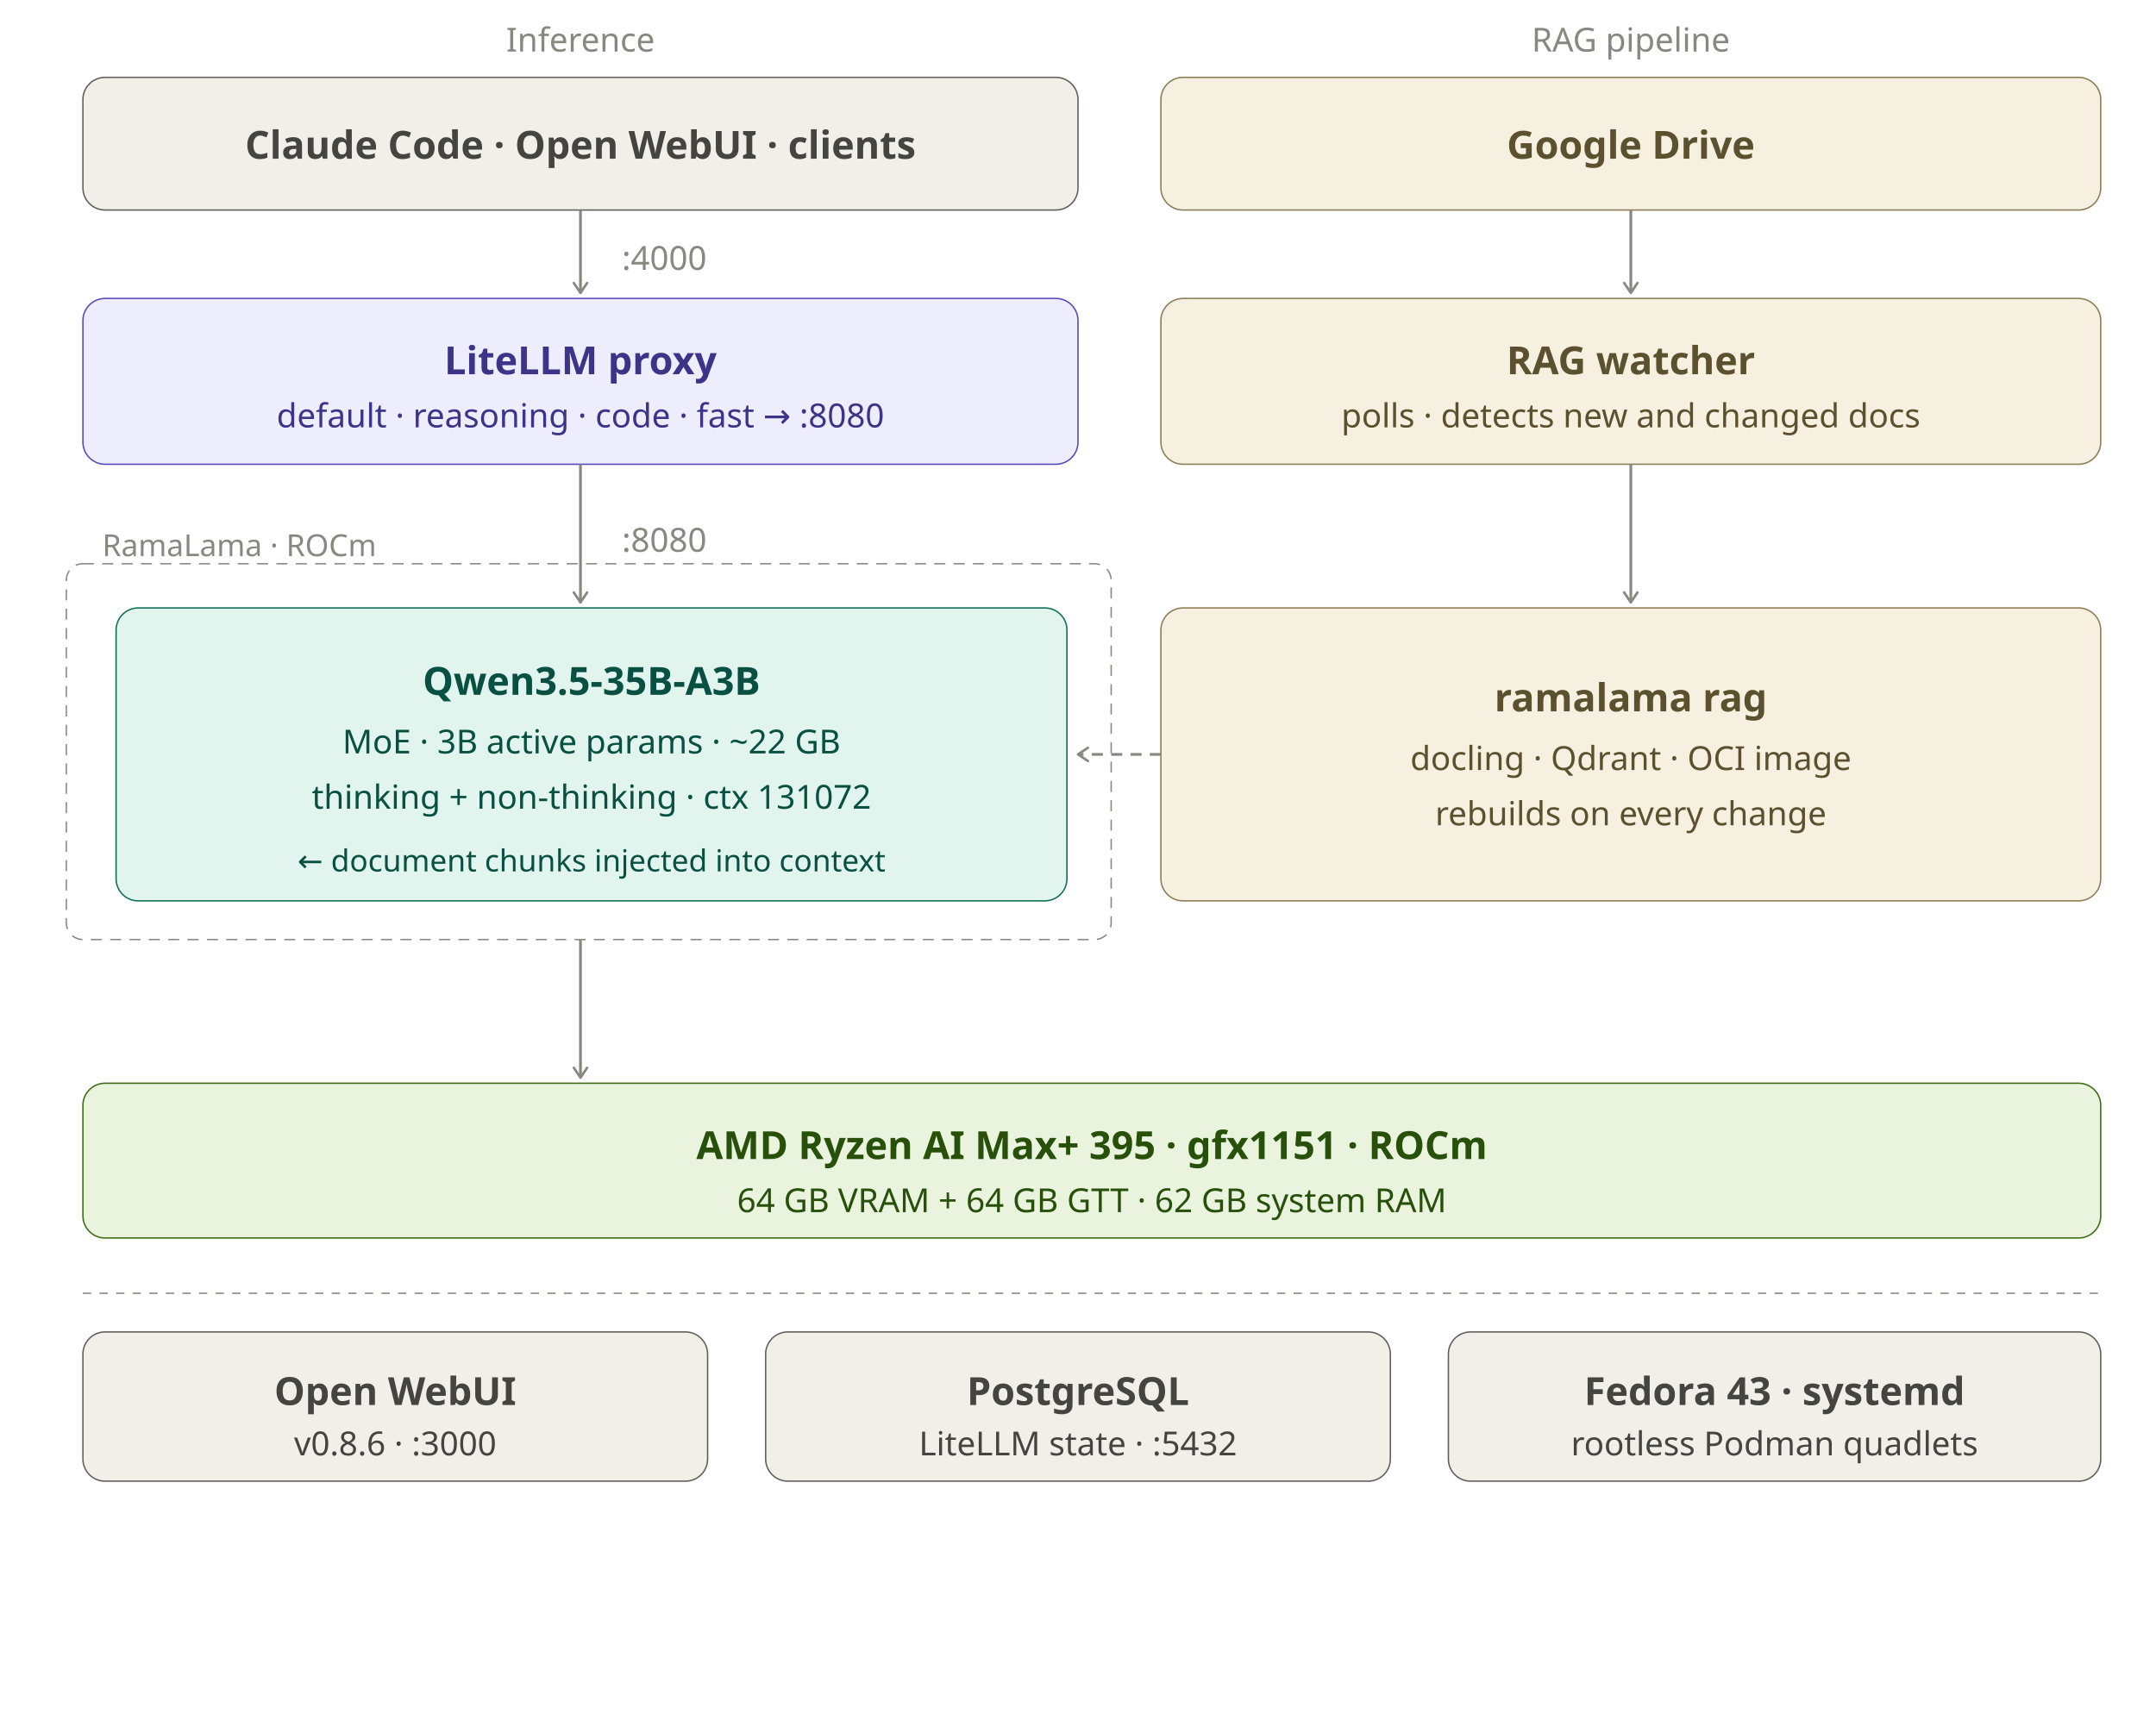
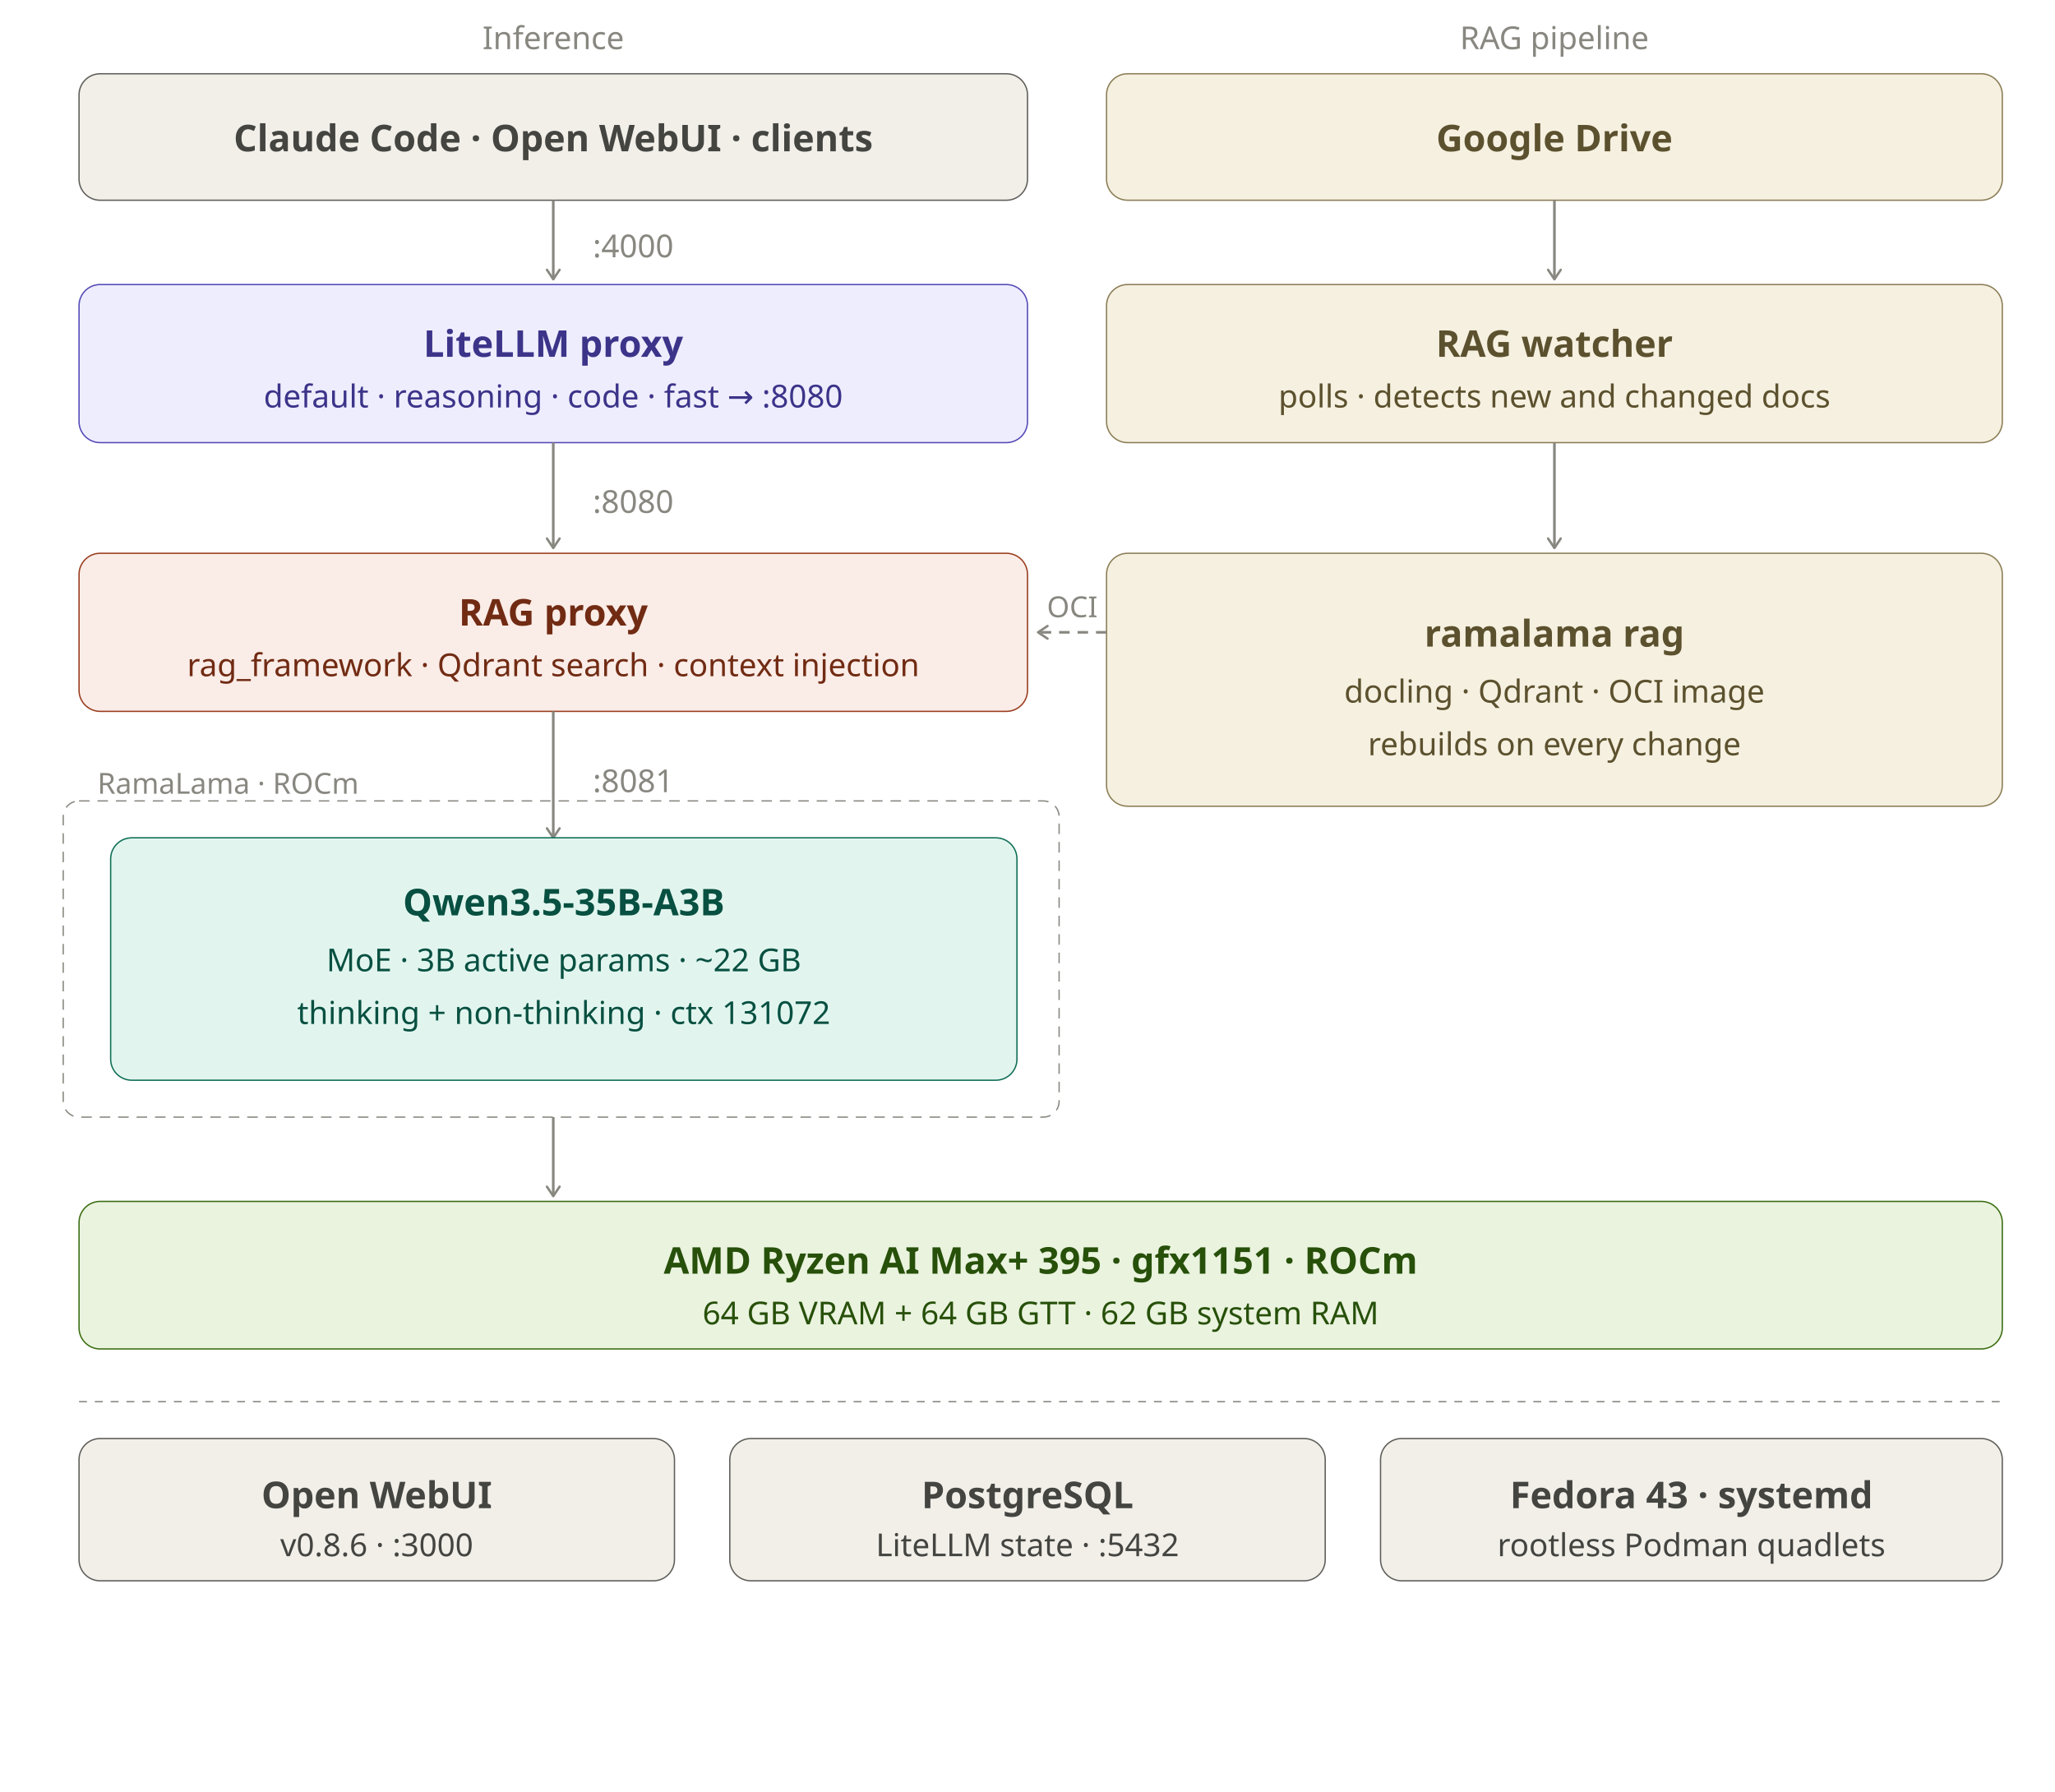
- <svg xmlns="http://www.w3.org/2000/svg" width="100%" viewBox="0 0 780 620" style="font-family:system-ui,sans-serif;background:transparent">
+ <svg xmlns="http://www.w3.org/2000/svg" width="100%" viewBox="0 0 780 680" style="font-family:system-ui,sans-serif;background:transparent">
  <defs>
    <marker id="arrow" viewBox="0 0 10 10" refX="8" refY="5" markerWidth="6" markerHeight="6" orient="auto-start-reverse">
      <path d="M2 1L8 5L2 9" fill="none" stroke="context-stroke" stroke-width="1.5" stroke-linecap="round" stroke-linejoin="round" />
    </marker>
    <marker id="arrow-dash" viewBox="0 0 10 10" refX="8" refY="5" markerWidth="6" markerHeight="6" orient="auto-start-reverse">
      <path d="M2 1L8 5L2 9" fill="none" stroke="#888780" stroke-width="1.5" stroke-linecap="round" stroke-linejoin="round" />
    </marker>
    <style>
    text { fill: #2C2C2A; }
    .th  { font-size:14px; font-weight:600; }
    .ts  { font-size:12px; font-weight:400; }
    .tl  { font-size:11px; font-weight:400; }
    .c-gray-fill    { fill:#F1EFE8; stroke:#5F5E5A; }
    .c-purple-fill  { fill:#EEEDFE; stroke:#534AB7; }
    .c-teal-fill    { fill:#E1F5EE; stroke:#0F6E56; }
+     .c-coral-fill   { fill:#FAECE7; stroke:#993C1D; }
    .c-green-fill   { fill:#EAF3DE; stroke:#3B6D11; }
    .c-sand-fill    { fill:#F5F0E0; stroke:#8B7D56; }
    .c-gray-text    { fill:#444441; }
    .c-purple-text  { fill:#3C3489; }
    .c-teal-text    { fill:#085041; }
+     .c-coral-text   { fill:#712B13; }
    .c-green-text   { fill:#27500A; }
    .c-sand-text    { fill:#5C512E; }
    .muted          { fill:#888780; }
    @media (prefers-color-scheme:dark) {
      text              { fill:#D3D1C7; }
      .c-gray-fill      { fill:#444441; stroke:#B4B2A9; }
      .c-purple-fill    { fill:#3C3489; stroke:#AFA9EC; }
      .c-teal-fill      { fill:#085041; stroke:#5DCAA5; }
+       .c-coral-fill     { fill:#712B13; stroke:#F0997B; }
      .c-green-fill     { fill:#27500A; stroke:#97C459; }
      .c-sand-fill      { fill:#4A4328; stroke:#C4B882; }
      .c-gray-text      { fill:#D3D1C7; }
      .c-purple-text    { fill:#CECBF6; }
      .c-teal-text      { fill:#9FE1CB; }
+       .c-coral-text     { fill:#F5C4B3; }
      .c-green-text     { fill:#C0DD97; }
      .c-sand-text      { fill:#D8CFA0; }
      .muted            { fill:#B4B2A9; }
    }
  </style>
  </defs>
  <text class="ts muted" x="210" y="14" text-anchor="middle" dominant-baseline="central">Inference</text>
  <text class="ts muted" x="590" y="14" text-anchor="middle" dominant-baseline="central">RAG pipeline</text>
  <rect x="30" y="28" width="360" height="48" rx="8" stroke-width="0.5" class="c-gray-fill" />
  <text class="th c-gray-text" x="210" y="52" text-anchor="middle" dominant-baseline="central">Claude Code · Open WebUI · clients</text>
  <rect x="420" y="28" width="340" height="48" rx="8" stroke-width="0.5" class="c-sand-fill" />
  <text class="th c-sand-text" x="590" y="52" text-anchor="middle" dominant-baseline="central">Google Drive</text>
  <line x1="210" y1="76" x2="210" y2="106" stroke="#888780" stroke-width="1" marker-end="url(#arrow)" />
  <text class="ts muted" x="225" y="93" dominant-baseline="central">:4000</text>
  <line x1="590" y1="76" x2="590" y2="106" stroke="#888780" stroke-width="1" marker-end="url(#arrow)" />
  <rect x="30" y="108" width="360" height="60" rx="8" stroke-width="0.5" class="c-purple-fill" />
  <text class="th c-purple-text" x="210" y="130" text-anchor="middle" dominant-baseline="central">LiteLLM proxy</text>
  <text class="ts c-purple-text" x="210" y="150" text-anchor="middle" dominant-baseline="central">default · reasoning · code · fast → :8080</text>
  <rect x="420" y="108" width="340" height="60" rx="8" stroke-width="0.5" class="c-sand-fill" />
  <text class="th c-sand-text" x="590" y="130" text-anchor="middle" dominant-baseline="central">RAG watcher</text>
  <text class="ts c-sand-text" x="590" y="150" text-anchor="middle" dominant-baseline="central">polls · detects new and changed docs</text>
-   <line x1="210" y1="168" x2="210" y2="218" stroke="#888780" stroke-width="1" marker-end="url(#arrow)" />
-   <text class="ts muted" x="225" y="195" dominant-baseline="central">:8080</text>
-   <line x1="590" y1="168" x2="590" y2="218" stroke="#888780" stroke-width="1" marker-end="url(#arrow)" />
-   <rect x="24" y="204" width="378" height="136" rx="6" fill="none" stroke-dasharray="4 3" stroke-width="0.5" stroke="#888780" />
-   <text class="tl muted" x="37" y="197" dominant-baseline="central">RamaLama · ROCm</text>
-   <rect x="42" y="220" width="344" height="106" rx="8" stroke-width="0.5" class="c-teal-fill" />
-   <text class="th c-teal-text" x="214" y="246" text-anchor="middle" dominant-baseline="central">Qwen3.5-35B-A3B</text>
-   <text class="ts c-teal-text" x="214" y="268" text-anchor="middle" dominant-baseline="central">MoE · 3B active params · ~22 GB</text>
-   <text class="ts c-teal-text" x="214" y="288" text-anchor="middle" dominant-baseline="central">thinking + non-thinking · ctx 131072</text>
-   <text class="tl c-teal-text" x="214" y="310" text-anchor="middle" dominant-baseline="central">← document chunks injected into context</text>
-   <rect x="420" y="220" width="340" height="106" rx="8" stroke-width="0.5" class="c-sand-fill" />
-   <text class="th c-sand-text" x="590" y="252" text-anchor="middle" dominant-baseline="central">ramalama rag</text>
-   <text class="ts c-sand-text" x="590" y="274" text-anchor="middle" dominant-baseline="central">docling · Qdrant · OCI image</text>
-   <text class="ts c-sand-text" x="590" y="294" text-anchor="middle" dominant-baseline="central">rebuilds on every change</text>
-   <line x1="420" y1="273" x2="390" y2="273" stroke="#888780" stroke-width="1" stroke-dasharray="4 3" marker-end="url(#arrow-dash)" />
-   <line x1="210" y1="340" x2="210" y2="390" stroke="#888780" stroke-width="1" marker-end="url(#arrow)" />
-   <rect x="30" y="392" width="730" height="56" rx="8" stroke-width="0.5" class="c-green-fill" />
-   <text class="th c-green-text" x="395" y="414" text-anchor="middle" dominant-baseline="central">AMD Ryzen AI Max+ 395 · gfx1151 · ROCm</text>
-   <text class="ts c-green-text" x="395" y="434" text-anchor="middle" dominant-baseline="central">64 GB VRAM + 64 GB GTT · 62 GB system RAM</text>
-   <line x1="30" y1="468" x2="760" y2="468" stroke-dasharray="3 3" stroke-width="0.5" stroke="#888780" />
-   <rect x="30" y="482" width="226" height="54" rx="8" stroke-width="0.5" class="c-gray-fill" />
-   <text class="th c-gray-text" x="143" y="503" text-anchor="middle" dominant-baseline="central">Open WebUI</text>
-   <text class="ts c-gray-text" x="143" y="522" text-anchor="middle" dominant-baseline="central">v0.8.6 · :3000</text>
-   <rect x="277" y="482" width="226" height="54" rx="8" stroke-width="0.5" class="c-gray-fill" />
-   <text class="th c-gray-text" x="390" y="503" text-anchor="middle" dominant-baseline="central">PostgreSQL</text>
-   <text class="ts c-gray-text" x="390" y="522" text-anchor="middle" dominant-baseline="central">LiteLLM state · :5432</text>
-   <rect x="524" y="482" width="236" height="54" rx="8" stroke-width="0.5" class="c-gray-fill" />
-   <text class="th c-gray-text" x="642" y="503" text-anchor="middle" dominant-baseline="central">Fedora 43 · systemd</text>
-   <text class="ts c-gray-text" x="642" y="522" text-anchor="middle" dominant-baseline="central">rootless Podman quadlets</text>
+   <line x1="210" y1="168" x2="210" y2="208" stroke="#888780" stroke-width="1" marker-end="url(#arrow)" />
+   <text class="ts muted" x="225" y="190" dominant-baseline="central">:8080</text>
+   <line x1="590" y1="168" x2="590" y2="208" stroke="#888780" stroke-width="1" marker-end="url(#arrow)" />
+   <rect x="30" y="210" width="360" height="60" rx="8" stroke-width="0.5" class="c-coral-fill" />
+   <text class="th c-coral-text" x="210" y="232" text-anchor="middle" dominant-baseline="central">RAG proxy</text>
+   <text class="ts c-coral-text" x="210" y="252" text-anchor="middle" dominant-baseline="central">rag_framework · Qdrant search · context injection</text>
+   <rect x="420" y="210" width="340" height="96" rx="8" stroke-width="0.5" class="c-sand-fill" />
+   <text class="th c-sand-text" x="590" y="240" text-anchor="middle" dominant-baseline="central">ramalama rag</text>
+   <text class="ts c-sand-text" x="590" y="262" text-anchor="middle" dominant-baseline="central">docling · Qdrant · OCI image</text>
+   <text class="ts c-sand-text" x="590" y="282" text-anchor="middle" dominant-baseline="central">rebuilds on every change</text>
+   <line x1="420" y1="240" x2="394" y2="240" stroke="#888780" stroke-width="1" stroke-dasharray="4 3" marker-end="url(#arrow-dash)" />
+   <text class="tl muted" x="407" y="230" text-anchor="middle" dominant-baseline="central">OCI</text>
+   <line x1="210" y1="270" x2="210" y2="318" stroke="#888780" stroke-width="1" marker-end="url(#arrow)" />
+   <text class="ts muted" x="225" y="296" dominant-baseline="central">:8081</text>
+   <rect x="24" y="304" width="378" height="120" rx="6" fill="none" stroke-dasharray="4 3" stroke-width="0.5" stroke="#888780" />
+   <text class="tl muted" x="37" y="297" dominant-baseline="central">RamaLama · ROCm</text>
+   <rect x="42" y="318" width="344" height="92" rx="8" stroke-width="0.5" class="c-teal-fill" />
+   <text class="th c-teal-text" x="214" y="342" text-anchor="middle" dominant-baseline="central">Qwen3.5-35B-A3B</text>
+   <text class="ts c-teal-text" x="214" y="364" text-anchor="middle" dominant-baseline="central">MoE · 3B active params · ~22 GB</text>
+   <text class="ts c-teal-text" x="214" y="384" text-anchor="middle" dominant-baseline="central">thinking + non-thinking · ctx 131072</text>
+   <line x1="210" y1="424" x2="210" y2="454" stroke="#888780" stroke-width="1" marker-end="url(#arrow)" />
+   <rect x="30" y="456" width="730" height="56" rx="8" stroke-width="0.5" class="c-green-fill" />
+   <text class="th c-green-text" x="395" y="478" text-anchor="middle" dominant-baseline="central">AMD Ryzen AI Max+ 395 · gfx1151 · ROCm</text>
+   <text class="ts c-green-text" x="395" y="498" text-anchor="middle" dominant-baseline="central">64 GB VRAM + 64 GB GTT · 62 GB system RAM</text>
+   <line x1="30" y1="532" x2="760" y2="532" stroke-dasharray="3 3" stroke-width="0.5" stroke="#888780" />
+   <rect x="30" y="546" width="226" height="54" rx="8" stroke-width="0.5" class="c-gray-fill" />
+   <text class="th c-gray-text" x="143" y="567" text-anchor="middle" dominant-baseline="central">Open WebUI</text>
+   <text class="ts c-gray-text" x="143" y="586" text-anchor="middle" dominant-baseline="central">v0.8.6 · :3000</text>
+   <rect x="277" y="546" width="226" height="54" rx="8" stroke-width="0.5" class="c-gray-fill" />
+   <text class="th c-gray-text" x="390" y="567" text-anchor="middle" dominant-baseline="central">PostgreSQL</text>
+   <text class="ts c-gray-text" x="390" y="586" text-anchor="middle" dominant-baseline="central">LiteLLM state · :5432</text>
+   <rect x="524" y="546" width="236" height="54" rx="8" stroke-width="0.5" class="c-gray-fill" />
+   <text class="th c-gray-text" x="642" y="567" text-anchor="middle" dominant-baseline="central">Fedora 43 · systemd</text>
+   <text class="ts c-gray-text" x="642" y="586" text-anchor="middle" dominant-baseline="central">rootless Podman quadlets</text>
</svg>
